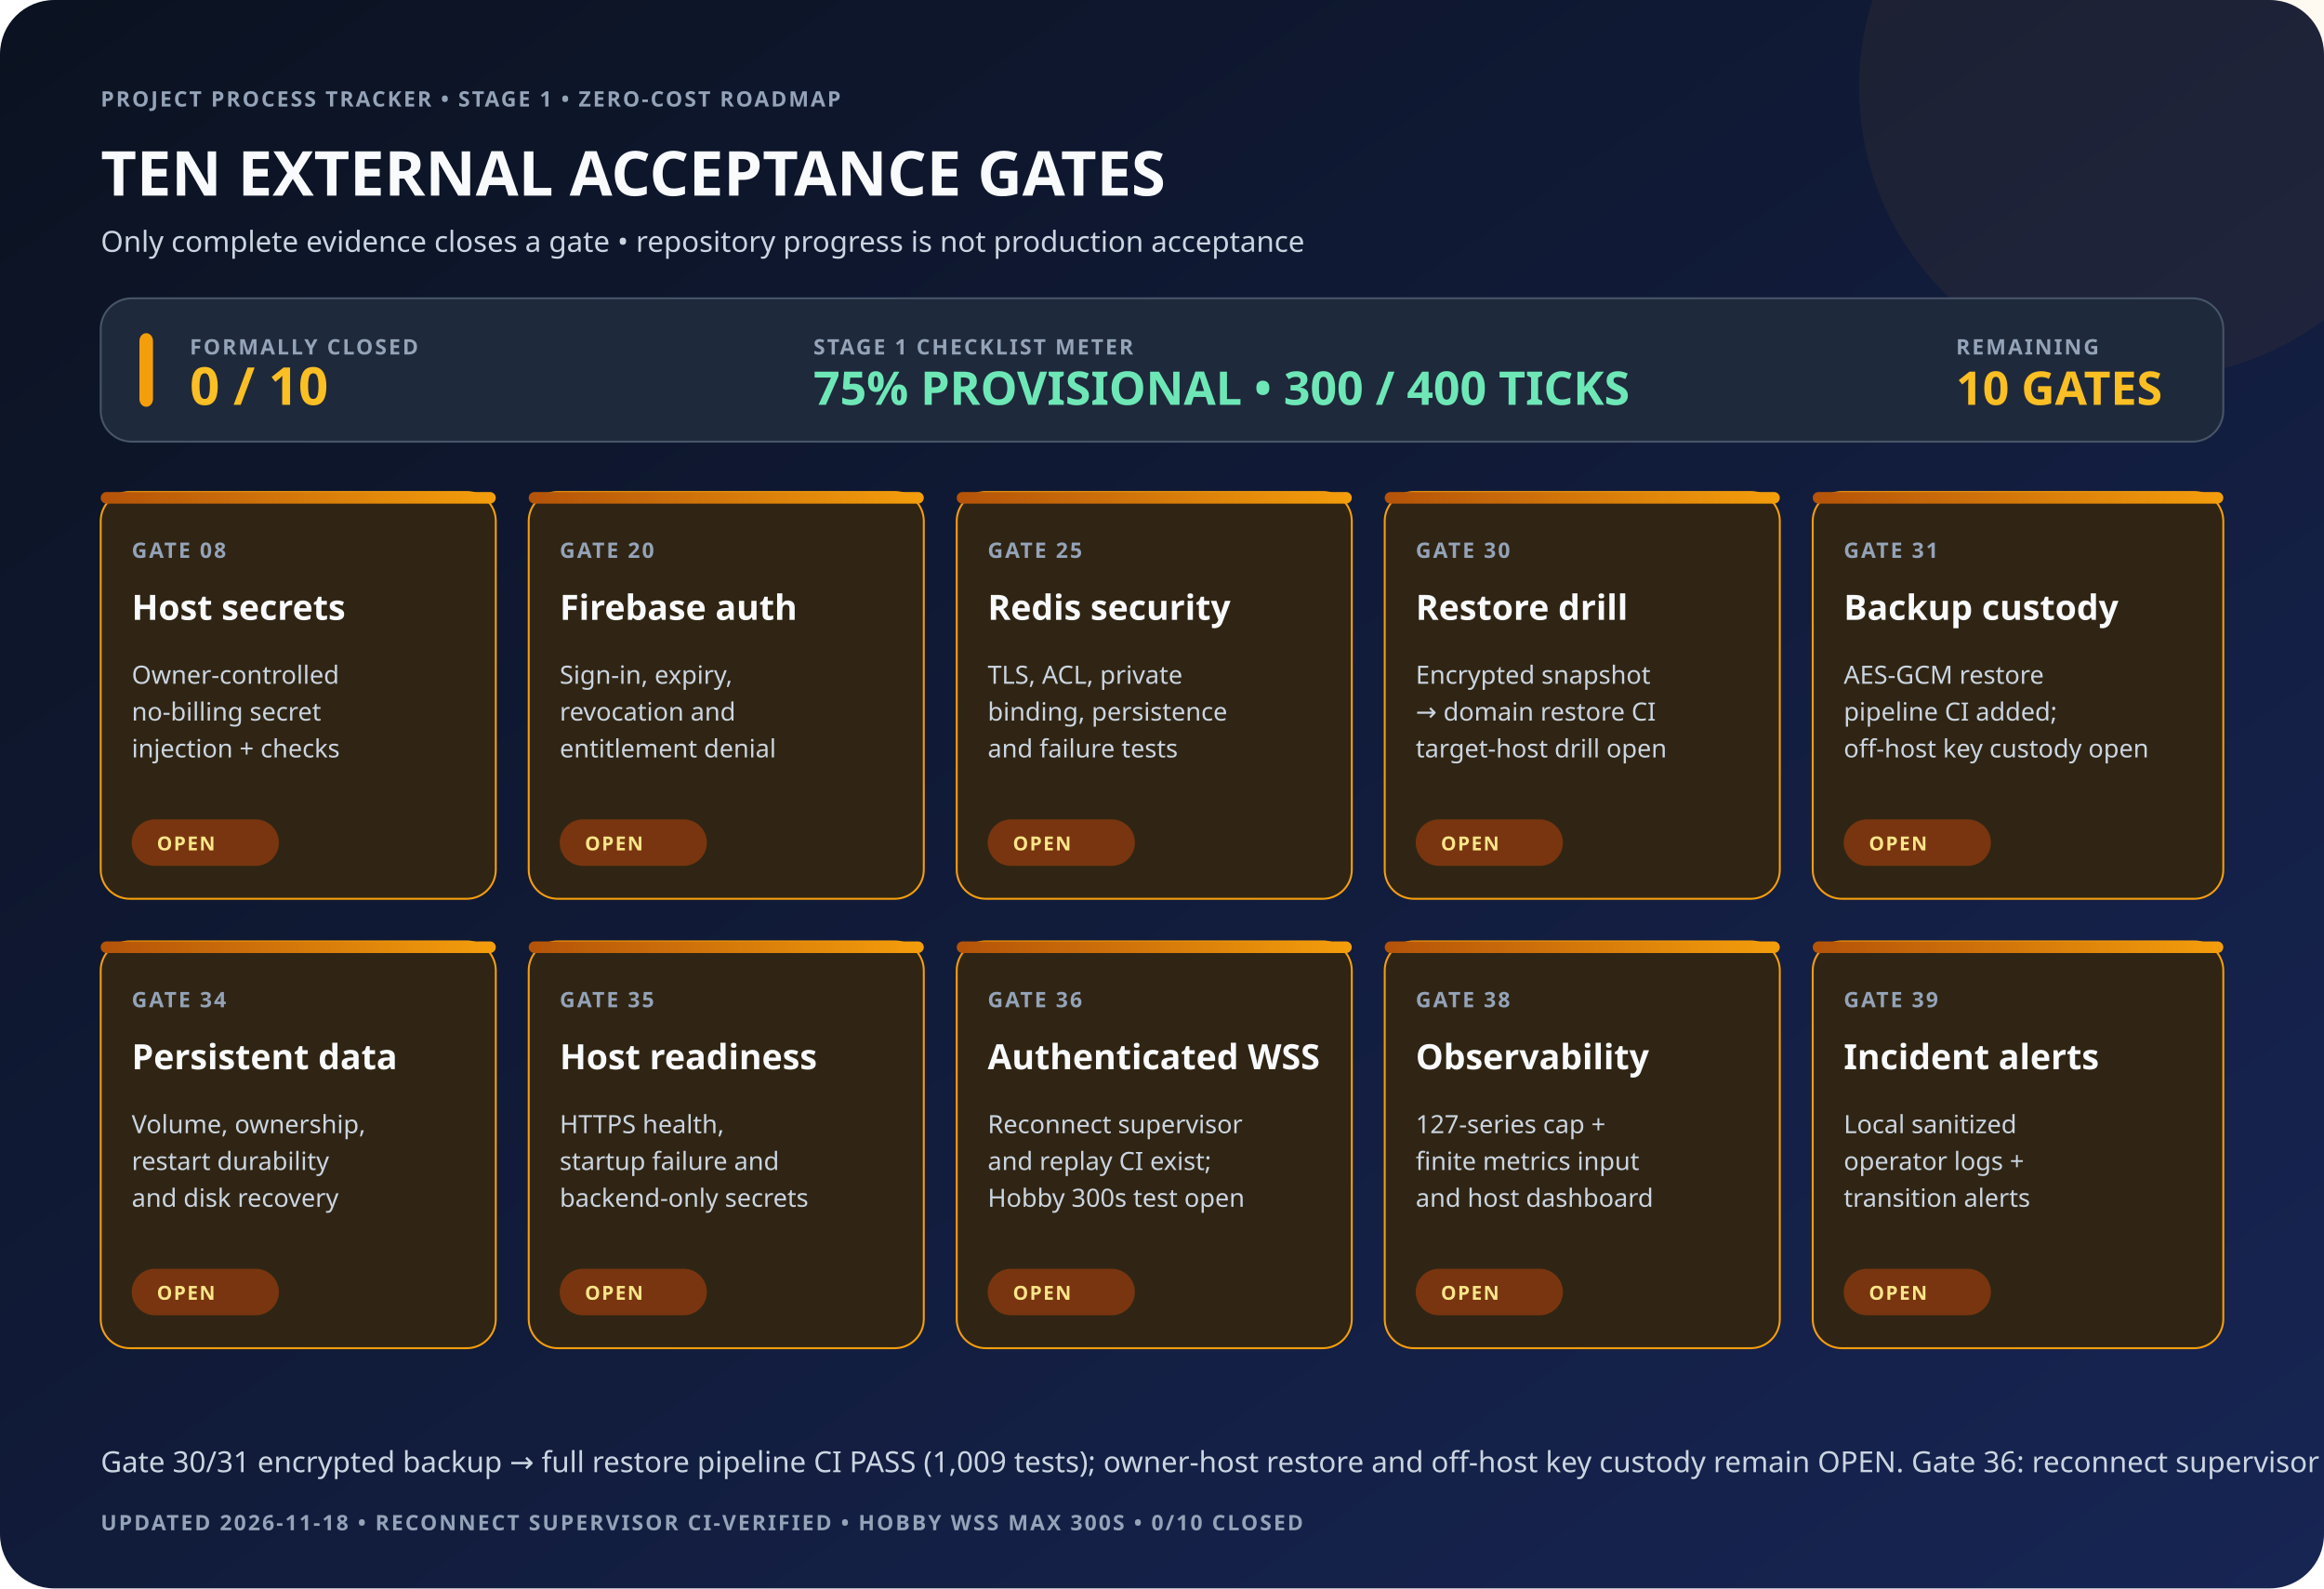
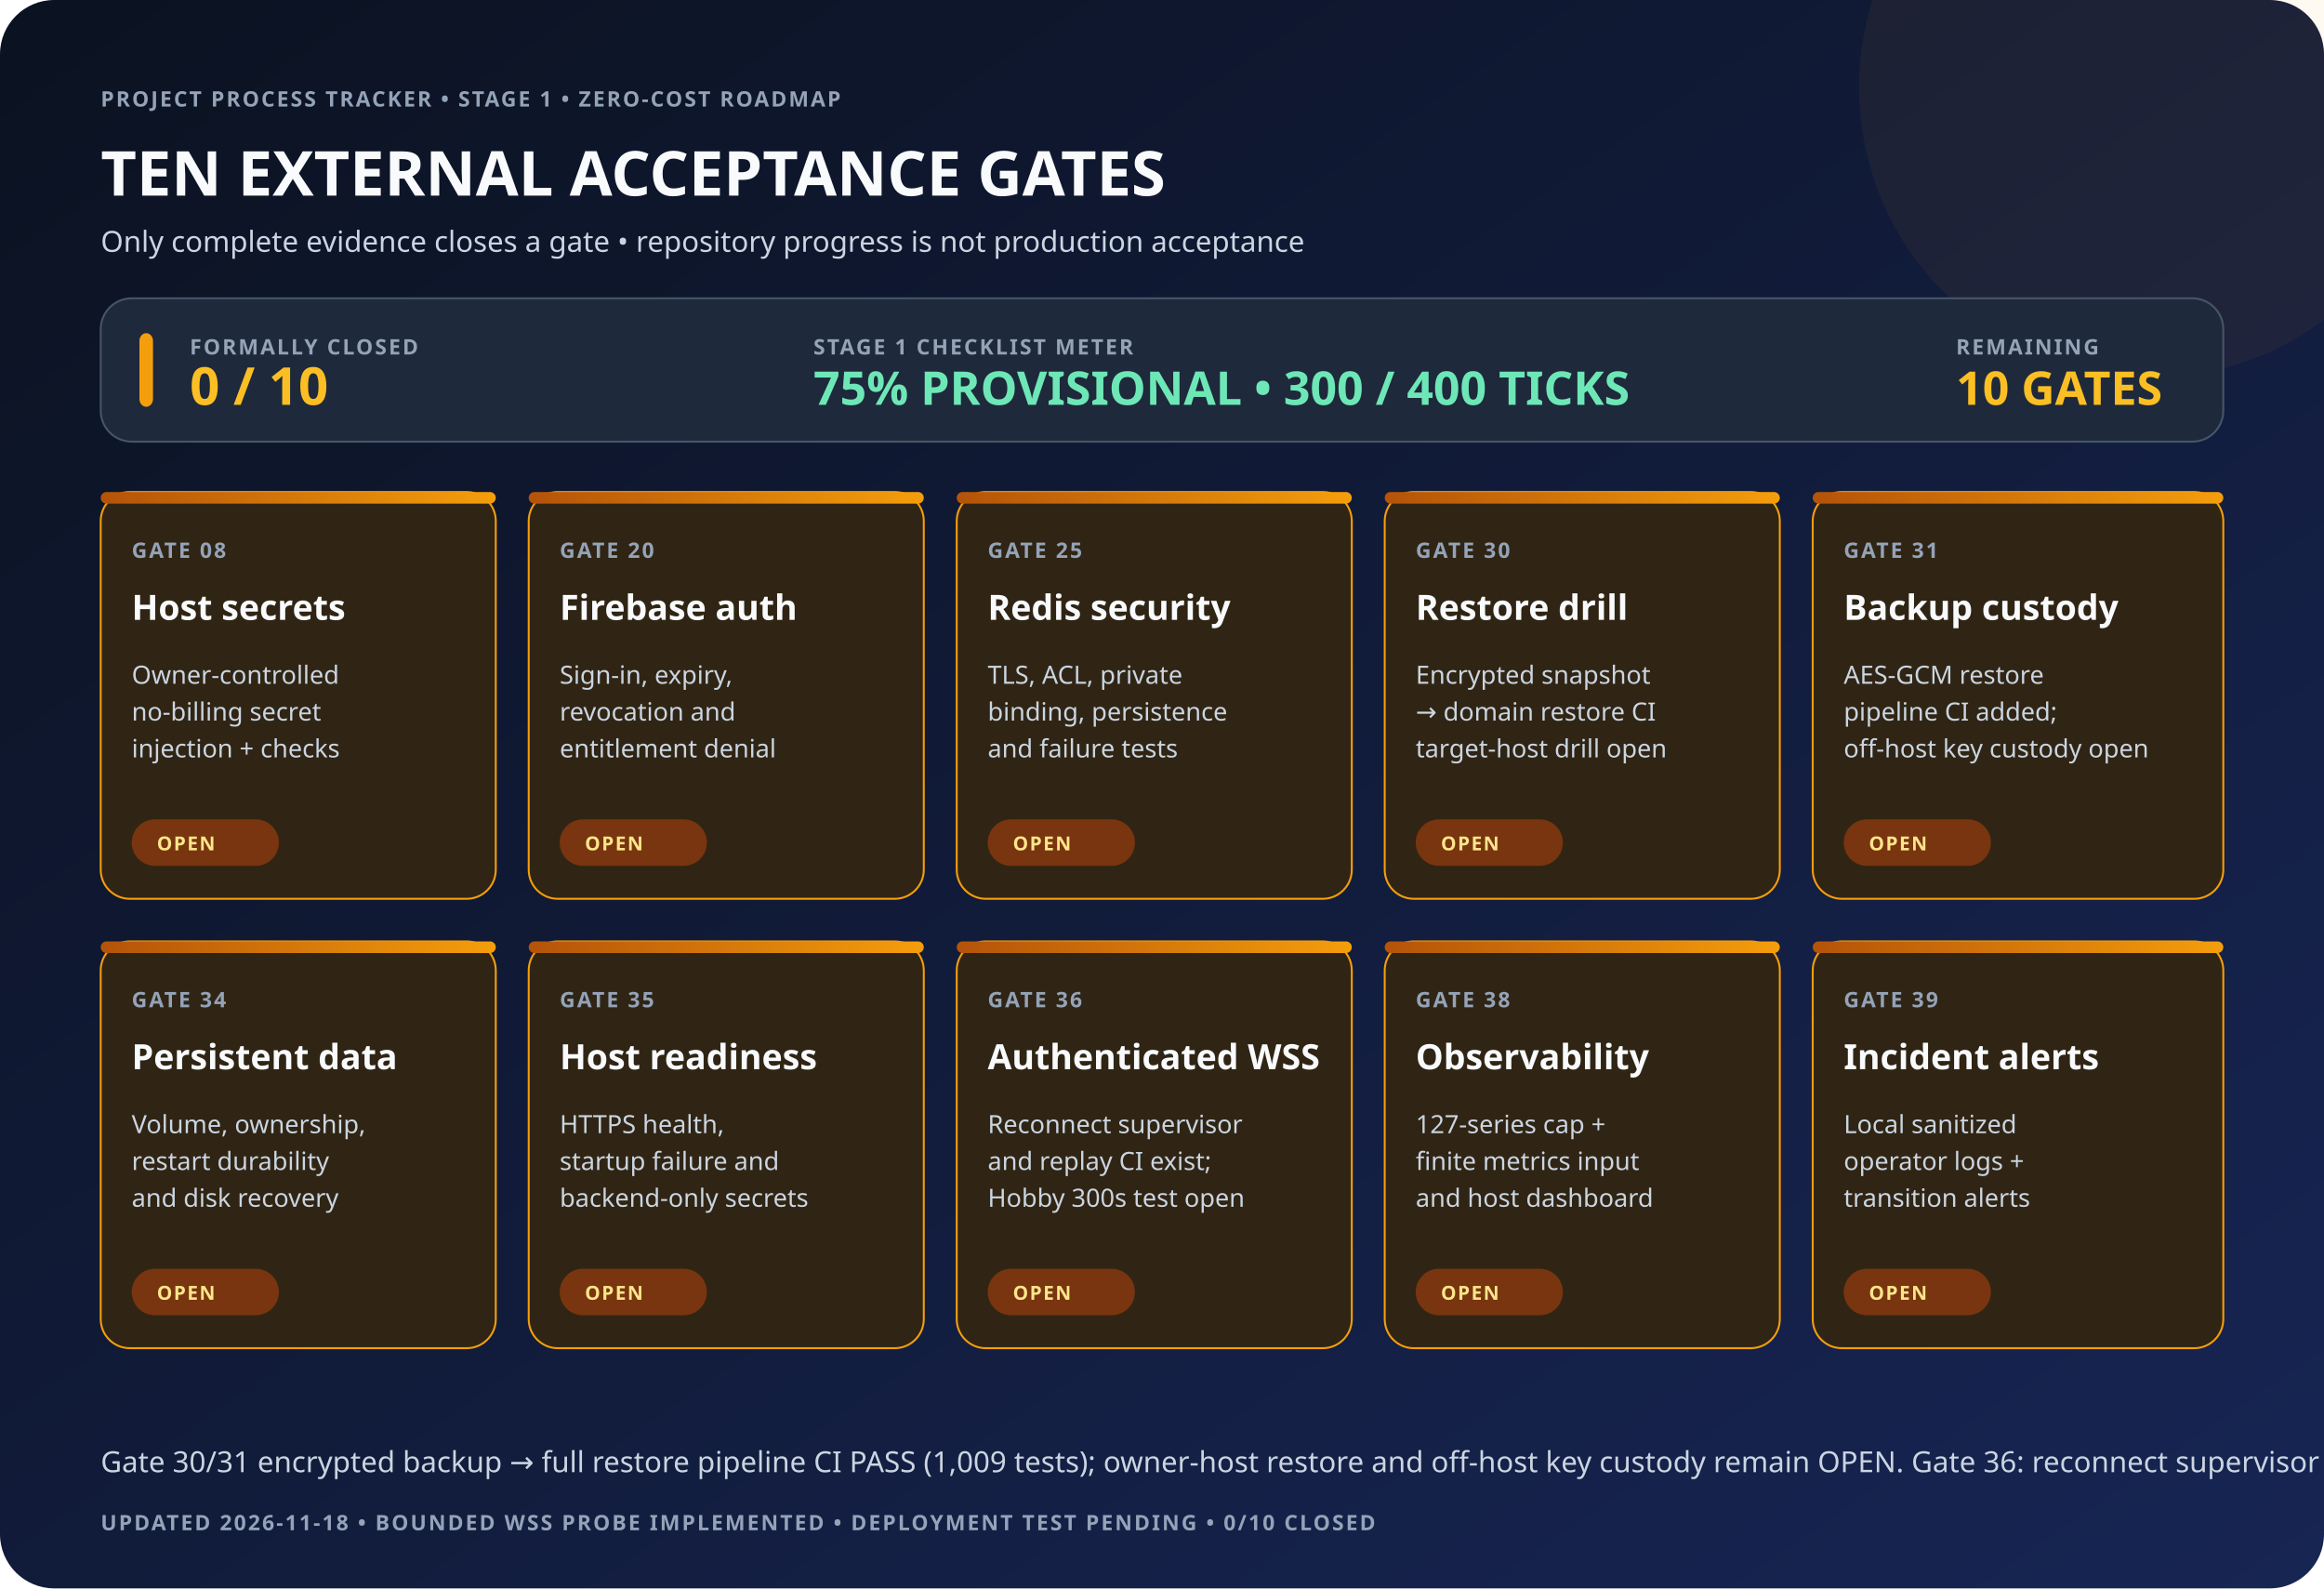
<svg xmlns="http://www.w3.org/2000/svg" width="1200" height="820" viewBox="0 0 1200 820" role="img" aria-labelledby="title desc">
  <defs>
    <linearGradient id="bg" x1="0" y1="0" x2="1" y2="1">
      <stop offset="0" stop-color="#0b1220" />
      <stop offset="1" stop-color="#172554" />
    </linearGradient>
    <linearGradient id="amber" x1="0" y1="0" x2="1" y2="0">
      <stop offset="0" stop-color="#b45309" />
      <stop offset="1" stop-color="#f59e0b" />
    </linearGradient>
    <style>
 .h{font:700 32px system-ui,sans-serif;fill:#f8fafc}.sub{font:500 15px system-ui,sans-serif;fill:#cbd5e1}
 .k{font:700 11px system-ui,sans-serif;letter-spacing:1px;fill:#94a3b8}
 .name{font:700 18px system-ui,sans-serif;fill:#f8fafc}.body{font:500 13px system-ui,sans-serif;fill:#cbd5e1}
 .pill{font:800 10px system-ui,sans-serif;letter-spacing:.7px;fill:#fde68a}
 </style>
  </defs>
  <rect width="1200" height="820" rx="28" fill="url(#bg)" />
  <circle cx="1110" cy="45" r="150" fill="#f59e0b" opacity=".06" />
  <text x="52" y="55" class="k">PROJECT PROCESS TRACKER • STAGE 1 • ZERO-COST ROADMAP</text>
  <text x="52" y="101" class="h">TEN EXTERNAL ACCEPTANCE GATES</text>
  <text x="52" y="130" class="sub">Only complete evidence closes a gate • repository progress is not production acceptance</text>
  <rect x="52" y="154" width="1096" height="74" rx="16" fill="#1e293b" stroke="#475569" />
  <rect x="72" y="172" width="7" height="38" rx="4" fill="#f59e0b" />
  <text x="98" y="183" class="k">FORMALLY CLOSED</text>
  <text x="98" y="209" style="font:800 27px system-ui,sans-serif;fill:#fbbf24">0 / 10</text>
  <text x="420" y="183" class="k">STAGE 1 CHECKLIST METER</text>
  <text x="420" y="209" style="font:800 24px system-ui,sans-serif;fill:#6ee7b7">75% PROVISIONAL • 300 / 400 TICKS</text>
  <text x="1010" y="183" class="k">REMAINING</text>
  <text x="1010" y="209" style="font:800 24px system-ui,sans-serif;fill:#fbbf24">10 GATES</text>
  <g transform="translate(52 254)">
    <rect width="204" height="210" rx="15" fill="#302514" stroke="#f59e0b" />
    <rect width="204" height="6" rx="3" fill="url(#amber)" />
    <text x="16" y="34" class="k">GATE 08</text>
    <text x="16" y="66" class="name">Host secrets</text>
    <text x="16" y="99" class="body">
      <tspan x="16">Owner-controlled</tspan>
      <tspan x="16" dy="19">no-billing secret</tspan>
      <tspan x="16" dy="19">injection + checks</tspan>
    </text>
    <rect x="16" y="169" width="76" height="24" rx="12" fill="#78350f" />
    <text x="29" y="185" class="pill">OPEN</text>
  </g>
  <g transform="translate(273 254)">
    <rect width="204" height="210" rx="15" fill="#302514" stroke="#f59e0b" />
    <rect width="204" height="6" rx="3" fill="url(#amber)" />
    <text x="16" y="34" class="k">GATE 20</text>
    <text x="16" y="66" class="name">Firebase auth</text>
    <text x="16" y="99" class="body">
      <tspan x="16">Sign-in, expiry,</tspan>
      <tspan x="16" dy="19">revocation and</tspan>
      <tspan x="16" dy="19">entitlement denial</tspan>
    </text>
    <rect x="16" y="169" width="76" height="24" rx="12" fill="#78350f" />
    <text x="29" y="185" class="pill">OPEN</text>
  </g>
  <g transform="translate(494 254)">
    <rect width="204" height="210" rx="15" fill="#302514" stroke="#f59e0b" />
    <rect width="204" height="6" rx="3" fill="url(#amber)" />
    <text x="16" y="34" class="k">GATE 25</text>
    <text x="16" y="66" class="name">Redis security</text>
    <text x="16" y="99" class="body">
      <tspan x="16">TLS, ACL, private</tspan>
      <tspan x="16" dy="19">binding, persistence</tspan>
      <tspan x="16" dy="19">and failure tests</tspan>
    </text>
    <rect x="16" y="169" width="76" height="24" rx="12" fill="#78350f" />
    <text x="29" y="185" class="pill">OPEN</text>
  </g>
  <g transform="translate(715 254)">
    <rect width="204" height="210" rx="15" fill="#302514" stroke="#f59e0b" />
    <rect width="204" height="6" rx="3" fill="url(#amber)" />
    <text x="16" y="34" class="k">GATE 30</text>
    <text x="16" y="66" class="name">Restore drill</text>
    <text x="16" y="99" class="body">
      <tspan x="16">Encrypted snapshot</tspan>
      <tspan x="16" dy="19">→ domain restore CI</tspan>
      <tspan x="16" dy="19">target-host drill open</tspan>
    </text>
    <rect x="16" y="169" width="76" height="24" rx="12" fill="#78350f" />
    <text x="29" y="185" class="pill">OPEN</text>
  </g>
  <g transform="translate(936 254)">
    <rect width="212" height="210" rx="15" fill="#302514" stroke="#f59e0b" />
    <rect width="212" height="6" rx="3" fill="url(#amber)" />
    <text x="16" y="34" class="k">GATE 31</text>
    <text x="16" y="66" class="name">Backup custody</text>
    <text x="16" y="99" class="body">
      <tspan x="16">AES-GCM restore</tspan>
      <tspan x="16" dy="19">pipeline CI added;</tspan>
      <tspan x="16" dy="19">off-host key custody open</tspan>
    </text>
    <rect x="16" y="169" width="76" height="24" rx="12" fill="#78350f" />
    <text x="29" y="185" class="pill">OPEN</text>
  </g>
  <g transform="translate(52 486)">
    <rect width="204" height="210" rx="15" fill="#302514" stroke="#f59e0b" />
    <rect width="204" height="6" rx="3" fill="url(#amber)" />
    <text x="16" y="34" class="k">GATE 34</text>
    <text x="16" y="66" class="name">Persistent data</text>
    <text x="16" y="99" class="body">
      <tspan x="16">Volume, ownership,</tspan>
      <tspan x="16" dy="19">restart durability</tspan>
      <tspan x="16" dy="19">and disk recovery</tspan>
    </text>
    <rect x="16" y="169" width="76" height="24" rx="12" fill="#78350f" />
    <text x="29" y="185" class="pill">OPEN</text>
  </g>
  <g transform="translate(273 486)">
    <rect width="204" height="210" rx="15" fill="#302514" stroke="#f59e0b" />
    <rect width="204" height="6" rx="3" fill="url(#amber)" />
    <text x="16" y="34" class="k">GATE 35</text>
    <text x="16" y="66" class="name">Host readiness</text>
    <text x="16" y="99" class="body">
      <tspan x="16">HTTPS health,</tspan>
      <tspan x="16" dy="19">startup failure and</tspan>
      <tspan x="16" dy="19">backend-only secrets</tspan>
    </text>
    <rect x="16" y="169" width="76" height="24" rx="12" fill="#78350f" />
    <text x="29" y="185" class="pill">OPEN</text>
  </g>
  <g transform="translate(494 486)">
    <rect width="204" height="210" rx="15" fill="#302514" stroke="#f59e0b" />
    <rect width="204" height="6" rx="3" fill="url(#amber)" />
    <text x="16" y="34" class="k">GATE 36</text>
    <text x="16" y="66" class="name">Authenticated WSS</text>
    <text x="16" y="99" class="body">
      <tspan x="16">Reconnect supervisor</tspan>
      <tspan x="16" dy="19">and replay CI exist;</tspan>
      <tspan x="16" dy="19">Hobby 300s test open</tspan>
    </text>
    <rect x="16" y="169" width="76" height="24" rx="12" fill="#78350f" />
    <text x="29" y="185" class="pill">OPEN</text>
  </g>
  <g transform="translate(715 486)">
    <rect width="204" height="210" rx="15" fill="#302514" stroke="#f59e0b" />
    <rect width="204" height="6" rx="3" fill="url(#amber)" />
    <text x="16" y="34" class="k">GATE 38</text>
    <text x="16" y="66" class="name">Observability</text>
    <text x="16" y="99" class="body">
      <tspan x="16">127-series cap +</tspan>
      <tspan x="16" dy="19">finite metrics input</tspan>
      <tspan x="16" dy="19">and host dashboard</tspan>
    </text>
    <rect x="16" y="169" width="76" height="24" rx="12" fill="#78350f" />
    <text x="29" y="185" class="pill">OPEN</text>
  </g>
  <g transform="translate(936 486)">
    <rect width="212" height="210" rx="15" fill="#302514" stroke="#f59e0b" />
    <rect width="212" height="6" rx="3" fill="url(#amber)" />
    <text x="16" y="34" class="k">GATE 39</text>
    <text x="16" y="66" class="name">Incident alerts</text>
    <text x="16" y="99" class="body">
      <tspan x="16">Local sanitized</tspan>
      <tspan x="16" dy="19">operator logs +</tspan>
      <tspan x="16" dy="19">transition alerts</tspan>
    </text>
    <rect x="16" y="169" width="76" height="24" rx="12" fill="#78350f" />
    <text x="29" y="185" class="pill">OPEN</text>
  </g>
-   <text x="52" y="760" class="sub">Gate 30/31 encrypted backup → full restore pipeline CI PASS (1,009 tests); owner-host restore and off-host key custody remain OPEN. Gate 36: reconnect supervisor and cursor replay are implemented/tested; Hobby max duration is 300s. POC heartbeat platform-close test, Fluid read-back, Android WSS and production fan-out remain OPEN.</text>
-   <text x="52" y="790" class="k">UPDATED 2026-11-18 • RECONNECT SUPERVISOR CI-VERIFIED • HOBBY WSS MAX 300S • 0/10 CLOSED</text>
+   <text x="52" y="760" class="sub">Gate 30/31 encrypted backup → full restore pipeline CI PASS (1,009 tests); owner-host restore and off-host key custody remain OPEN. Gate 36: reconnect supervisor is CI-covered; bounded 330s synthetic heartbeat probe implemented (10s cadence / 25s idle). Deployment observation, Fluid read-back, Android WSS and production fan-out remain OPEN.</text>
+   <text x="52" y="790" class="k">UPDATED 2026-11-18 • BOUNDED WSS PROBE IMPLEMENTED • DEPLOYMENT TEST PENDING • 0/10 CLOSED</text>
</svg>
